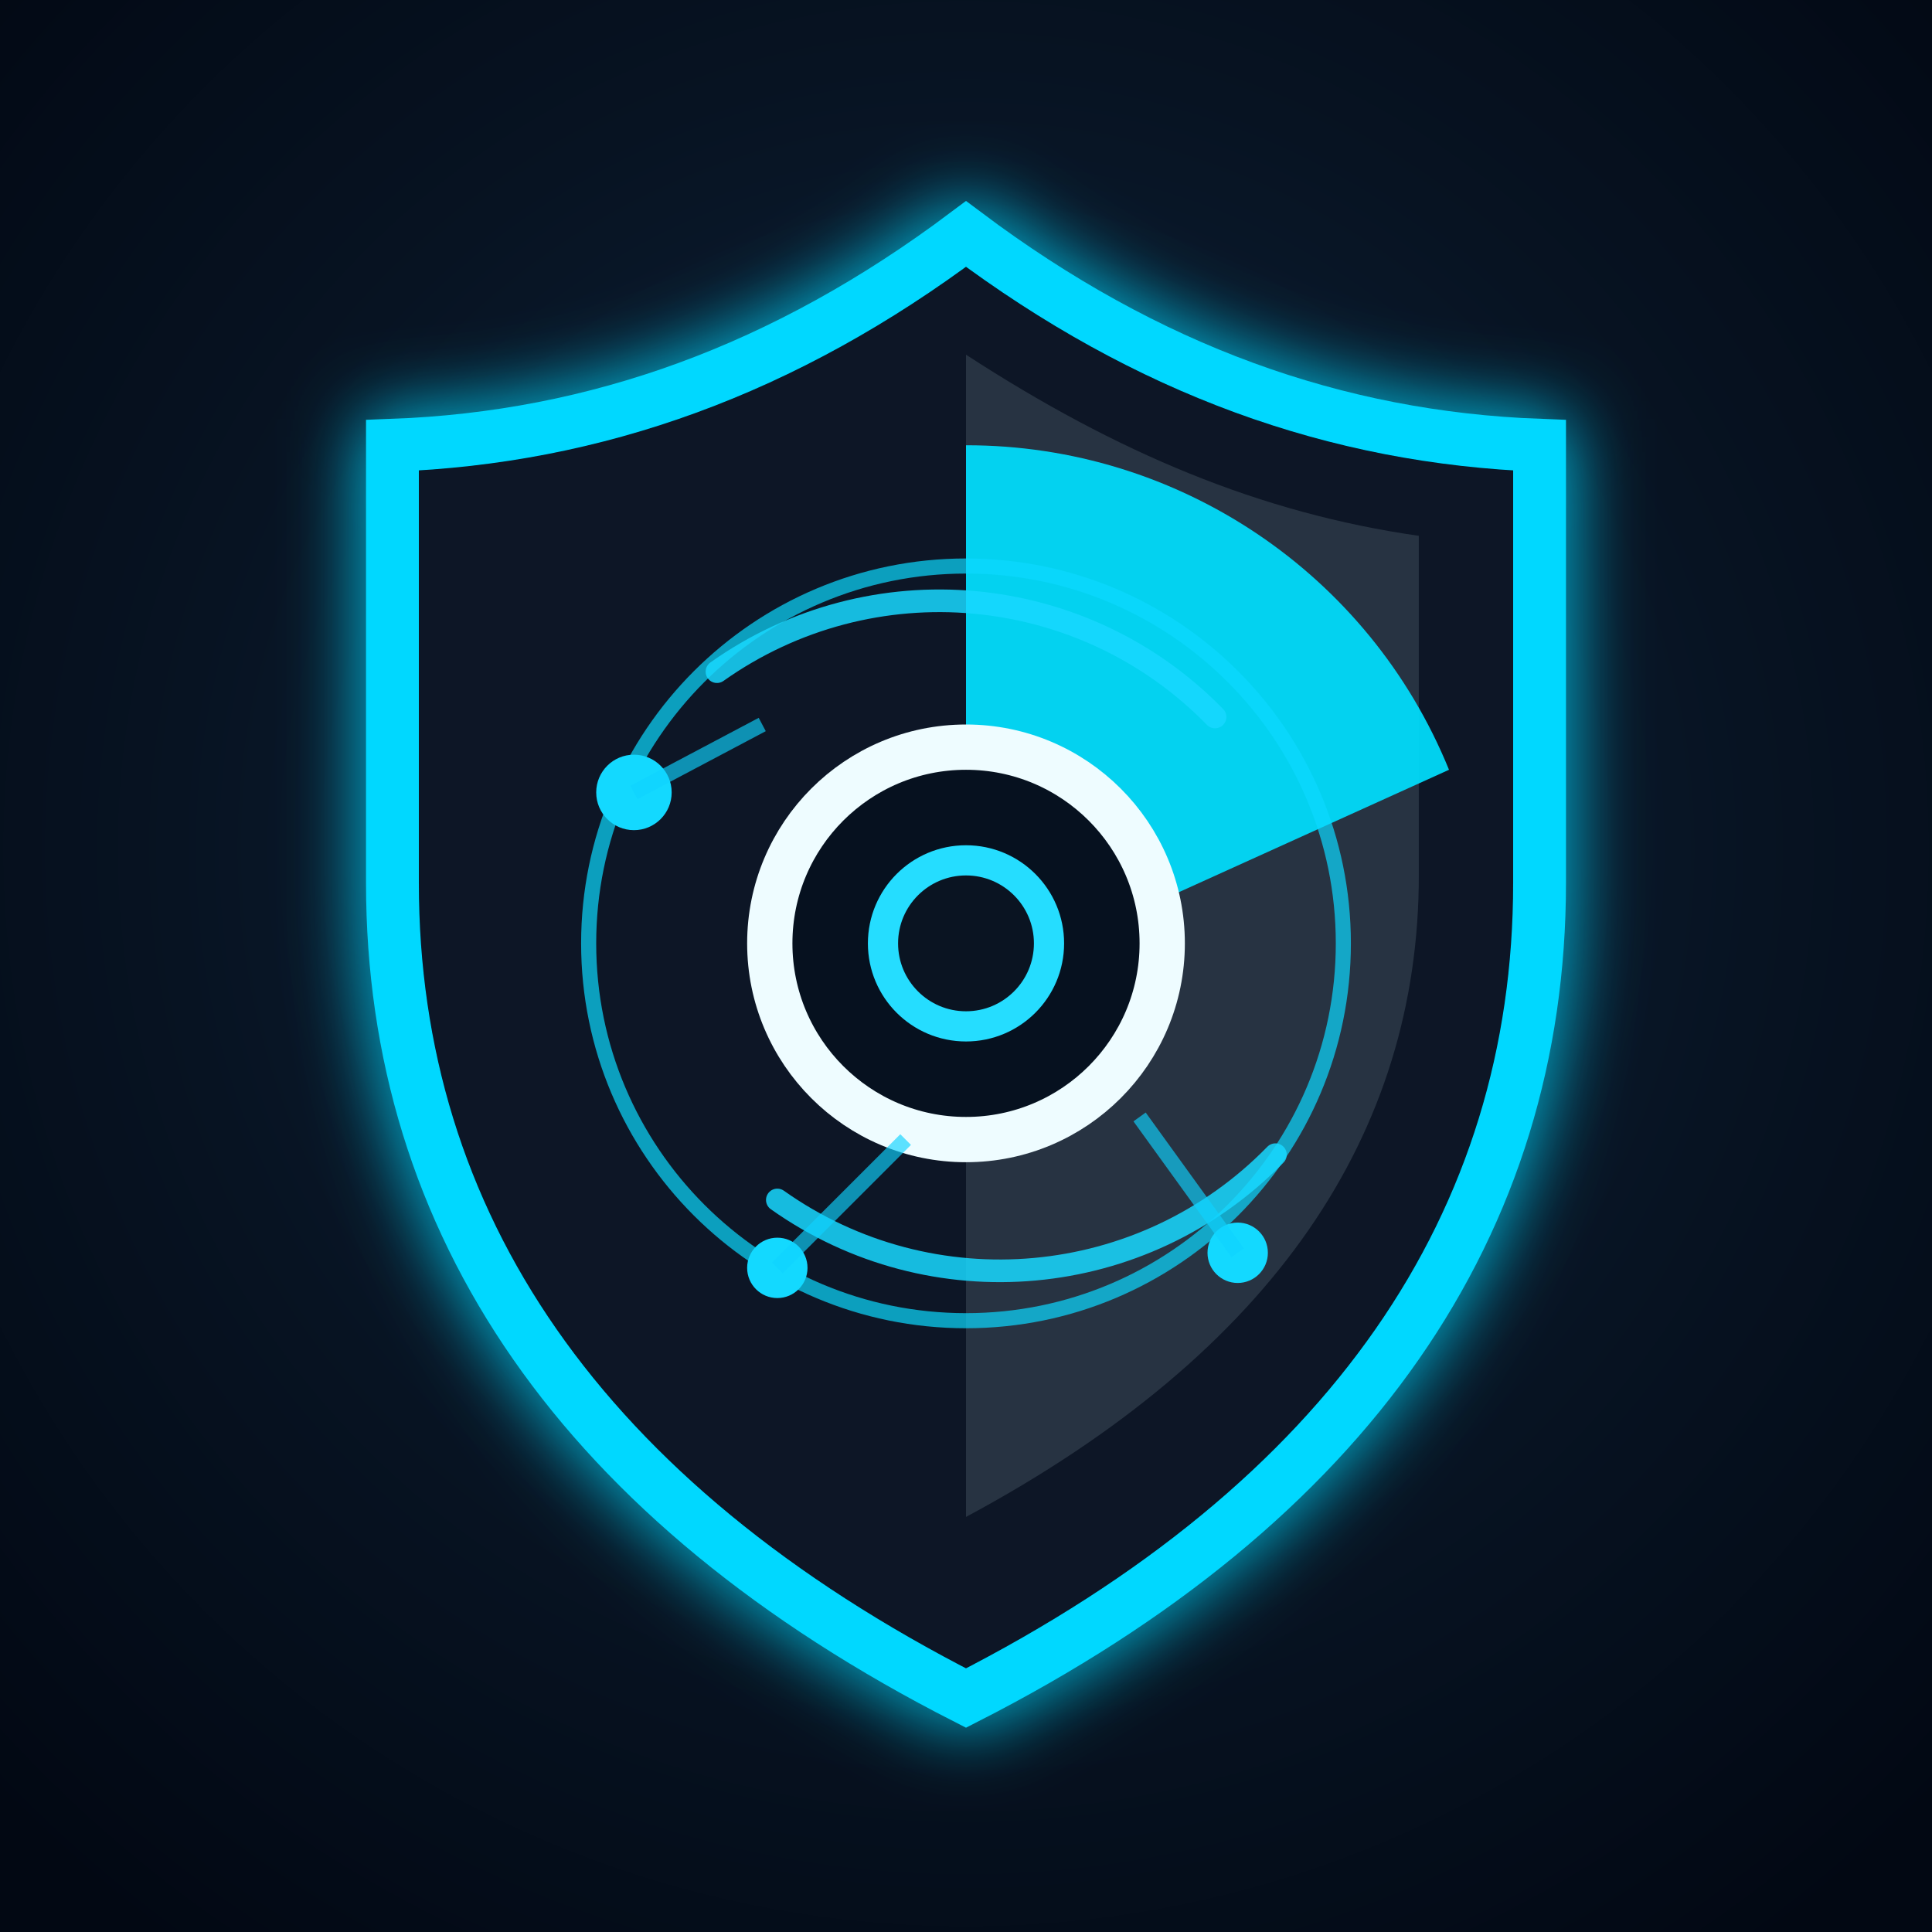
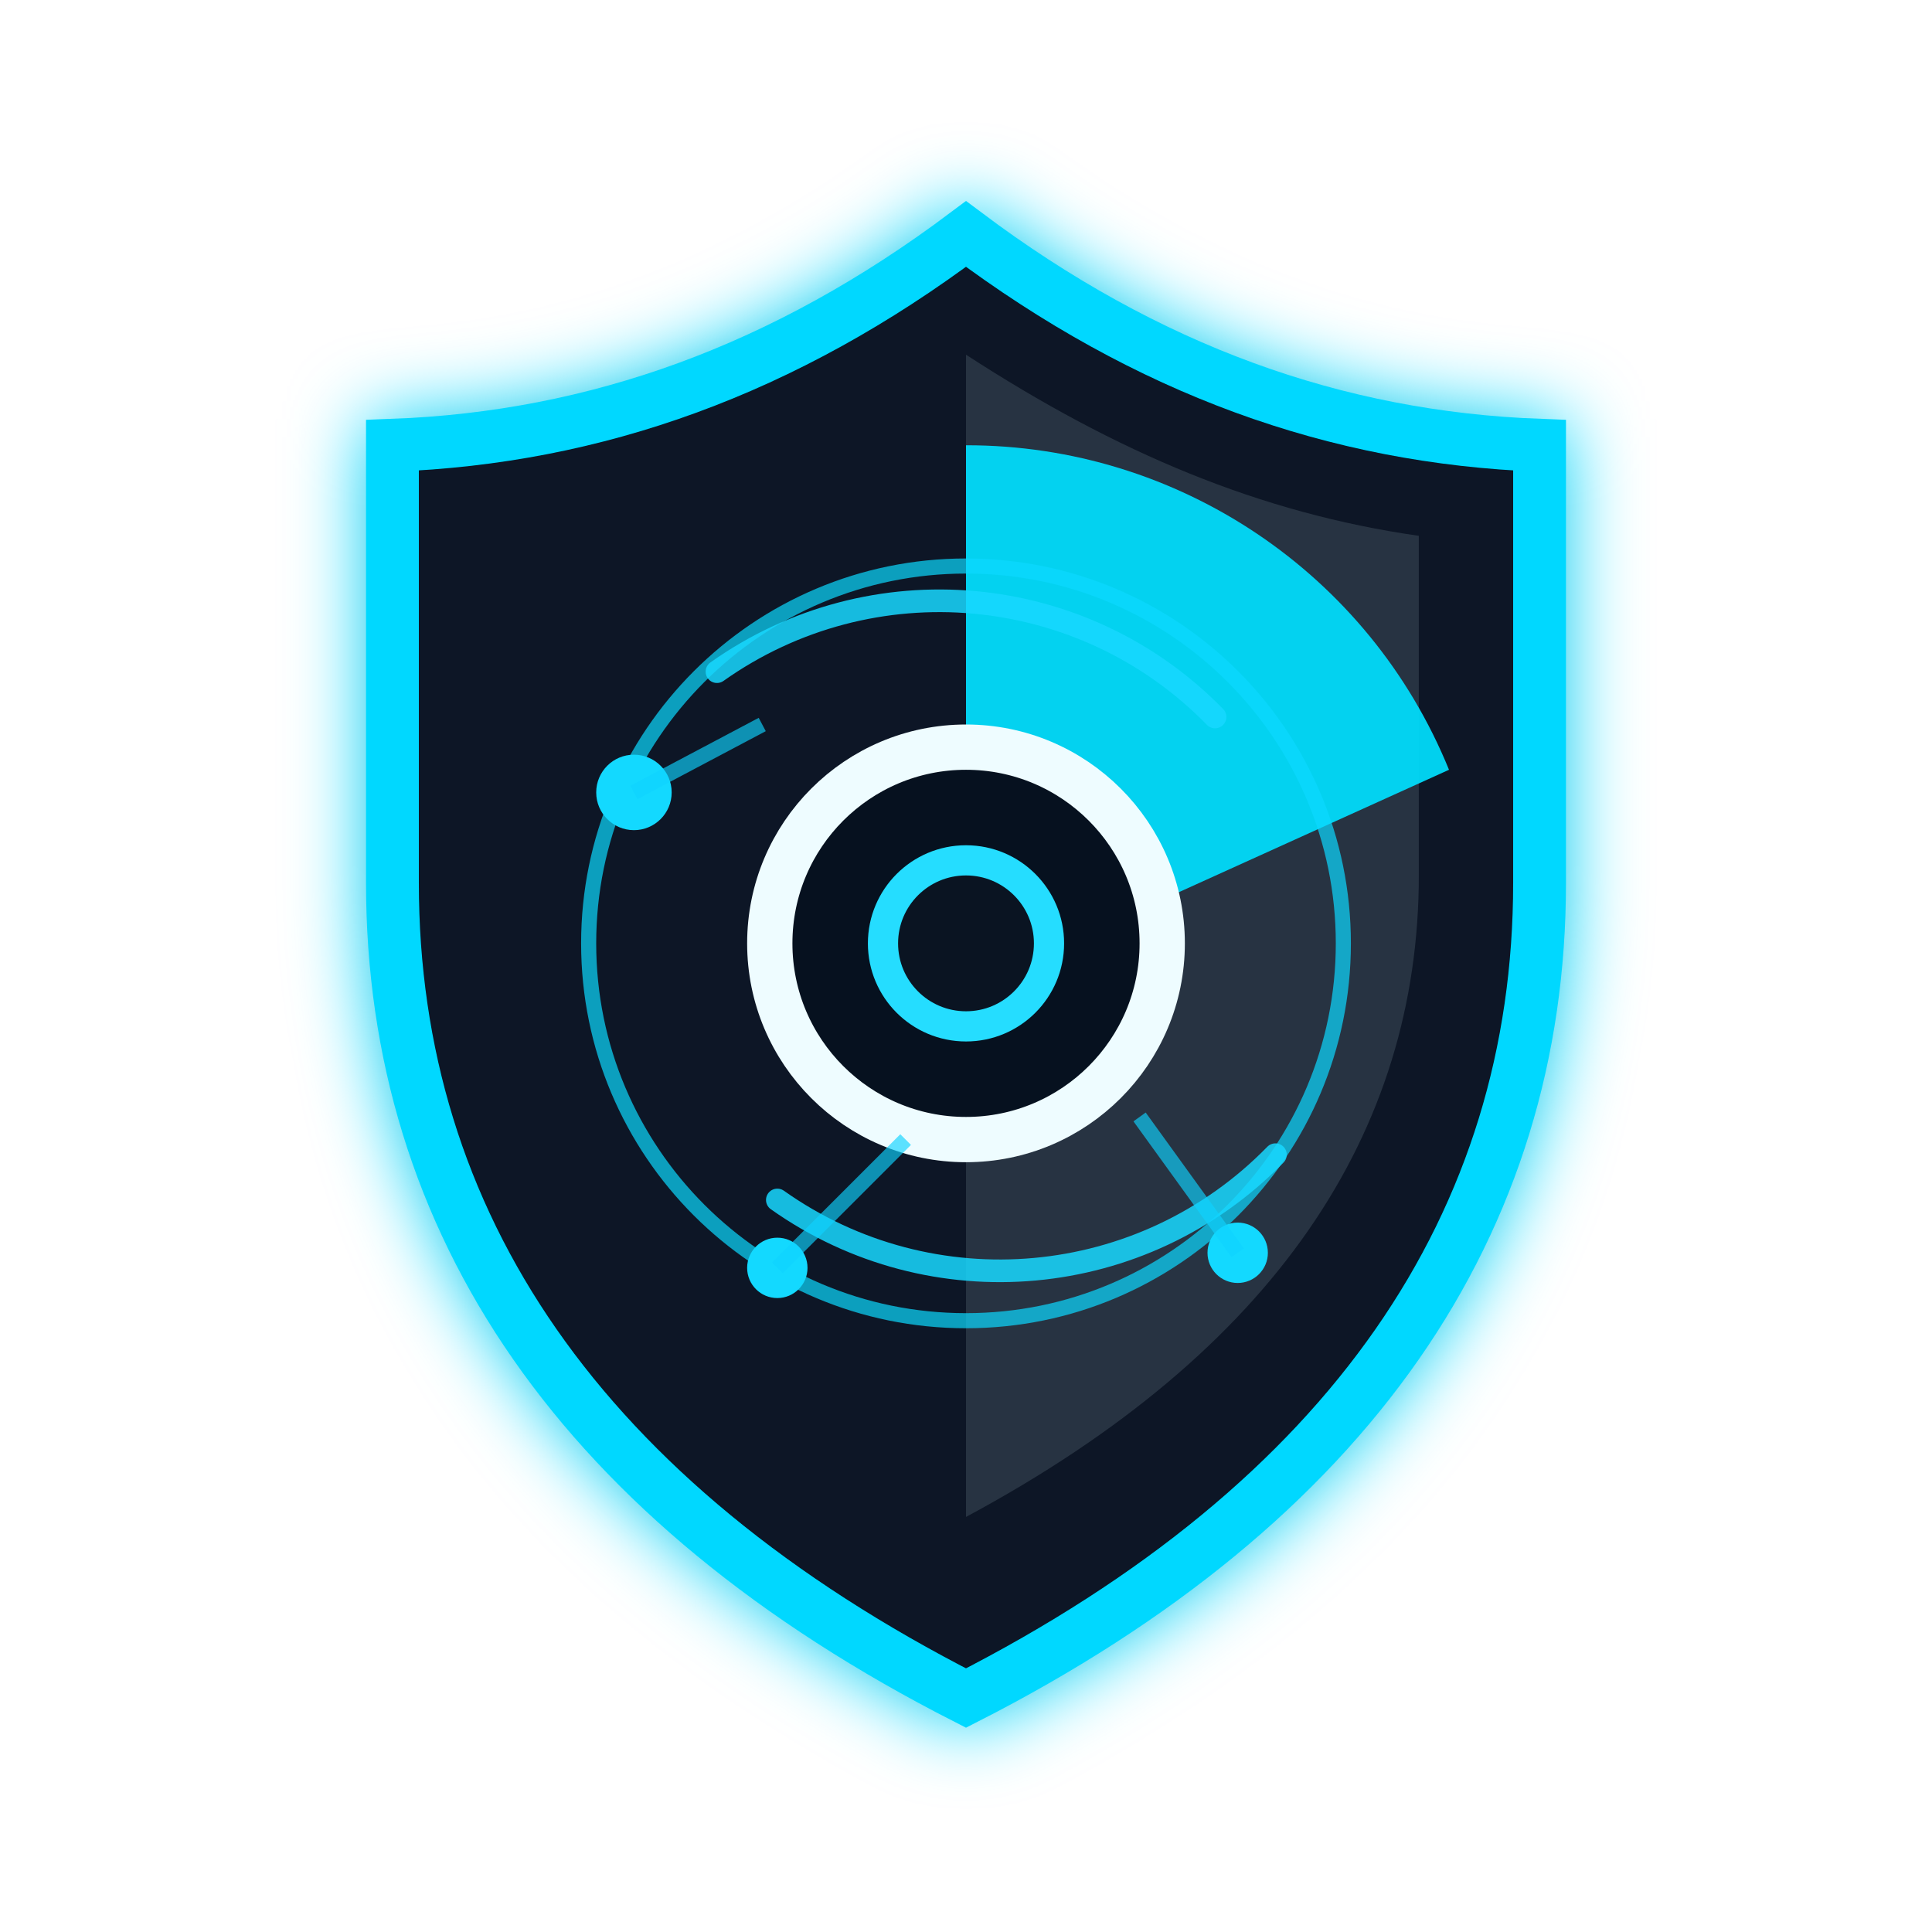
<svg xmlns="http://www.w3.org/2000/svg" width="256" height="256" viewBox="0 0 256 256" role="img" aria-labelledby="title">
  <defs>
    <radialGradient id="bg" cx="50%" cy="44%" r="70%">
      <stop offset="0" stop-color="#102640" />
      <stop offset="0.58" stop-color="#071322" />
      <stop offset="1" stop-color="#020813" />
    </radialGradient>
    <linearGradient id="shield" x1="54" y1="44" x2="198" y2="202">
      <stop offset="0" stop-color="#00d8ff" />
      <stop offset="0.52" stop-color="#19a7ff" />
      <stop offset="1" stop-color="#b8f7ff" />
    </linearGradient>
    <linearGradient id="sweep" x1="92" y1="72" x2="180" y2="150">
      <stop offset="0" stop-color="#00e0ff" stop-opacity="0.92" />
      <stop offset="0.72" stop-color="#1597ff" stop-opacity="0.42" />
      <stop offset="1" stop-color="#1597ff" stop-opacity="0" />
    </linearGradient>
    <filter id="glow" x="-30%" y="-30%" width="160%" height="160%">
      <feGaussianBlur stdDeviation="5" result="blur" />
      <feMerge>
        <feMergeNode in="blur" />
        <feMergeNode in="SourceGraphic" />
      </feMerge>
    </filter>
  </defs>
-   <rect width="256" height="256" fill="url(#bg)" />
  <path d="M128 31c24 18 49 27 76 28v58c0 45-25 82-76 108-51-26-76-63-76-108V59c27-1 52-10 76-28Z" fill="#071827" stroke="url(#shield)" stroke-width="7" filter="url(#glow)" />
  <path d="M128 47c20 13 39 21 60 24v45c0 34-19 63-60 85V47Z" fill="#d8fbff" opacity="0.13" />
  <path d="M128 59a69 69 0 0 1 64 43l-64 29Z" fill="url(#sweep)" />
  <circle cx="128" cy="125" r="50" fill="none" stroke="#0cd9ff" stroke-width="2" stroke-opacity="0.7" />
  <circle cx="128" cy="125" r="26" fill="#06111f" stroke="#eefcff" stroke-width="6" />
  <circle cx="128" cy="125" r="11" fill="#0a1422" stroke="#25ddff" stroke-width="4" />
  <path d="M95 89a51 51 0 0 1 66 6M169 153a51 51 0 0 1-66 6" fill="none" stroke="#18d8ff" stroke-width="3" stroke-linecap="round" opacity="0.85" />
  <circle cx="84" cy="105" r="5" fill="#13d9ff" />
  <circle cx="103" cy="168" r="4" fill="#13d9ff" />
  <circle cx="164" cy="166" r="4" fill="#13d9ff" />
  <line x1="84" y1="105" x2="101" y2="96" stroke="#0ed3ff" stroke-width="2" stroke-opacity="0.65" />
  <line x1="103" y1="168" x2="120" y2="151" stroke="#0ed3ff" stroke-width="2" stroke-opacity="0.65" />
  <line x1="164" y1="166" x2="151" y2="148" stroke="#0ed3ff" stroke-width="2" stroke-opacity="0.65" />
</svg>
